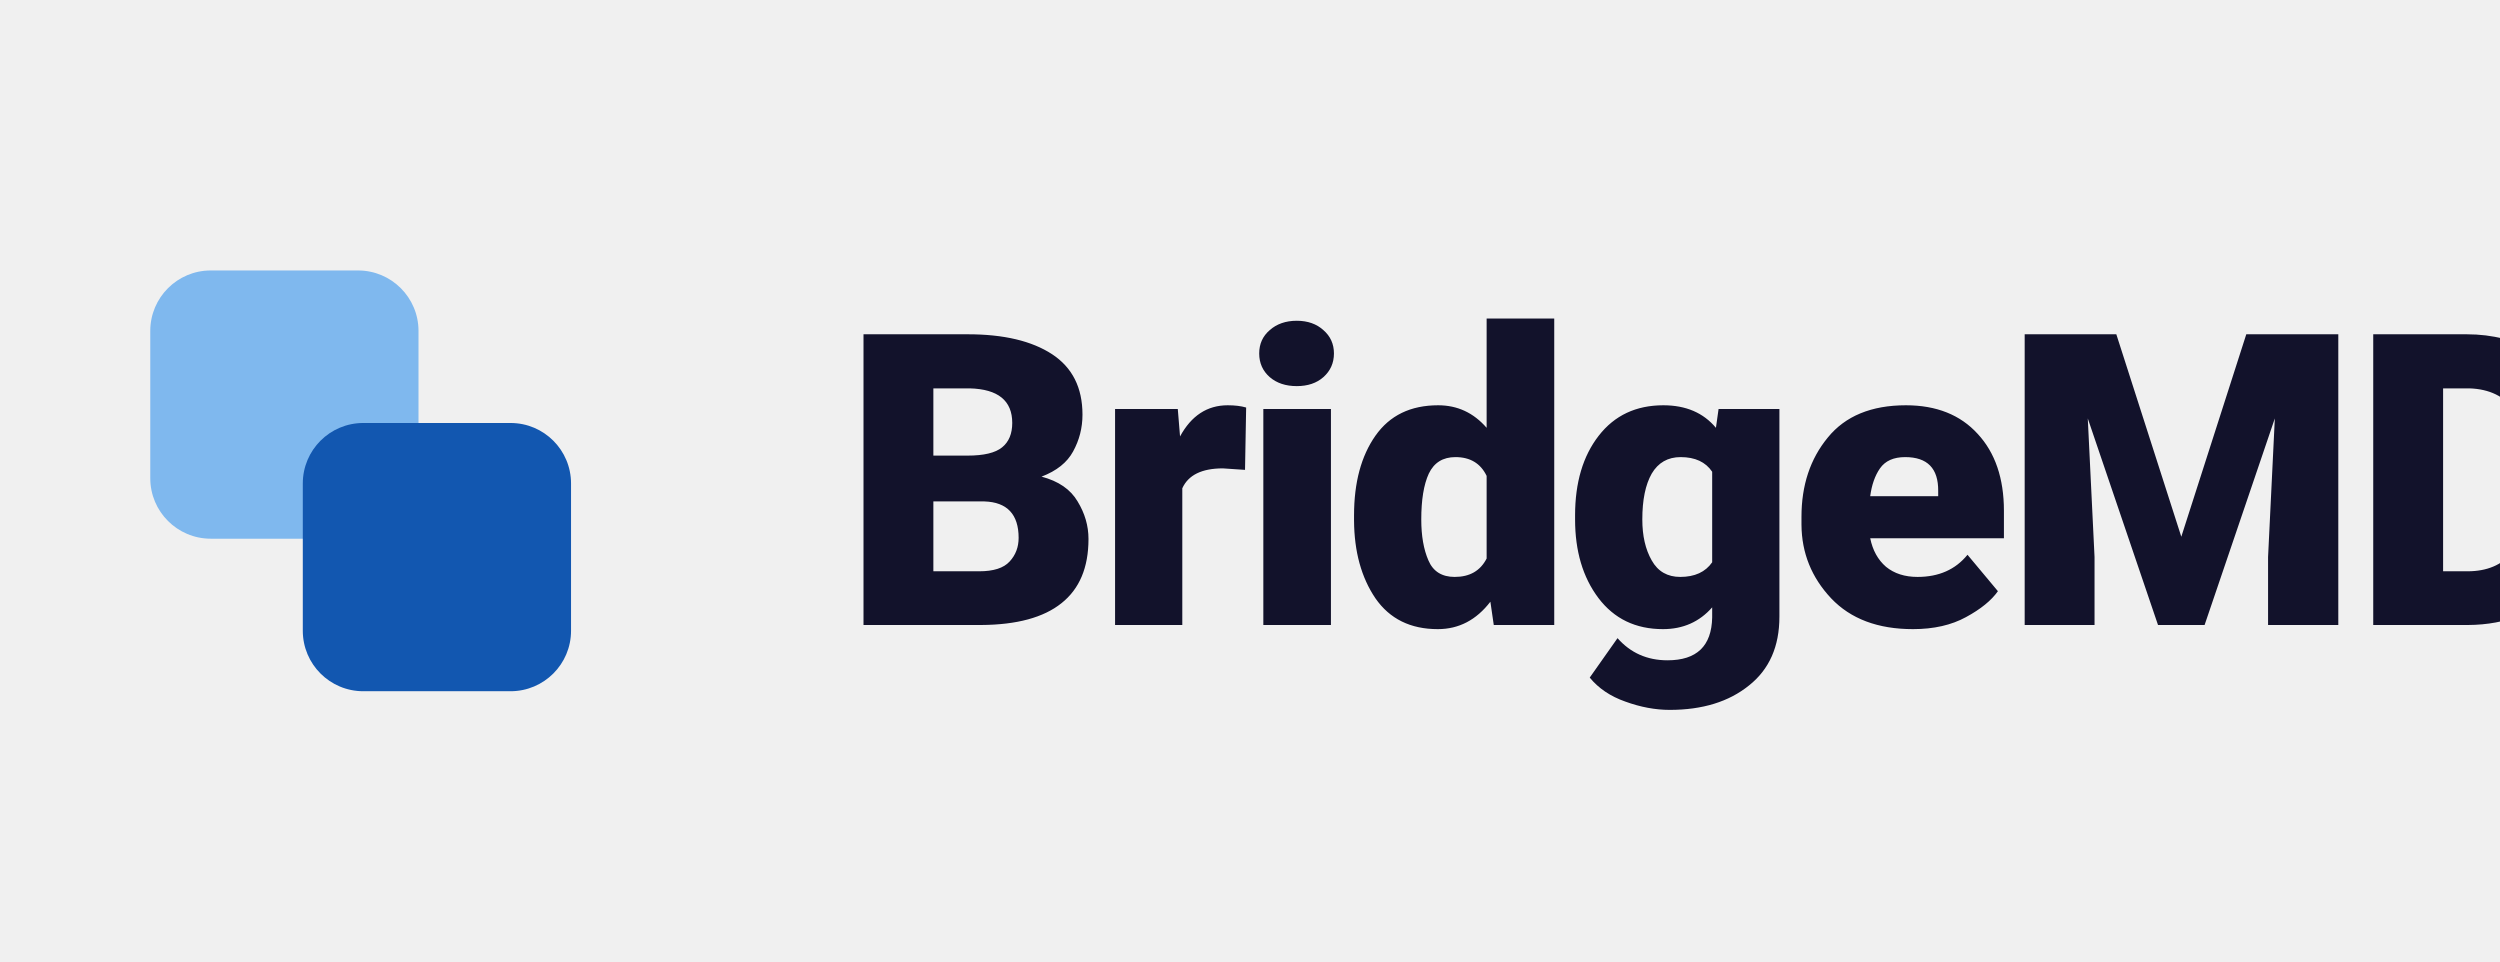
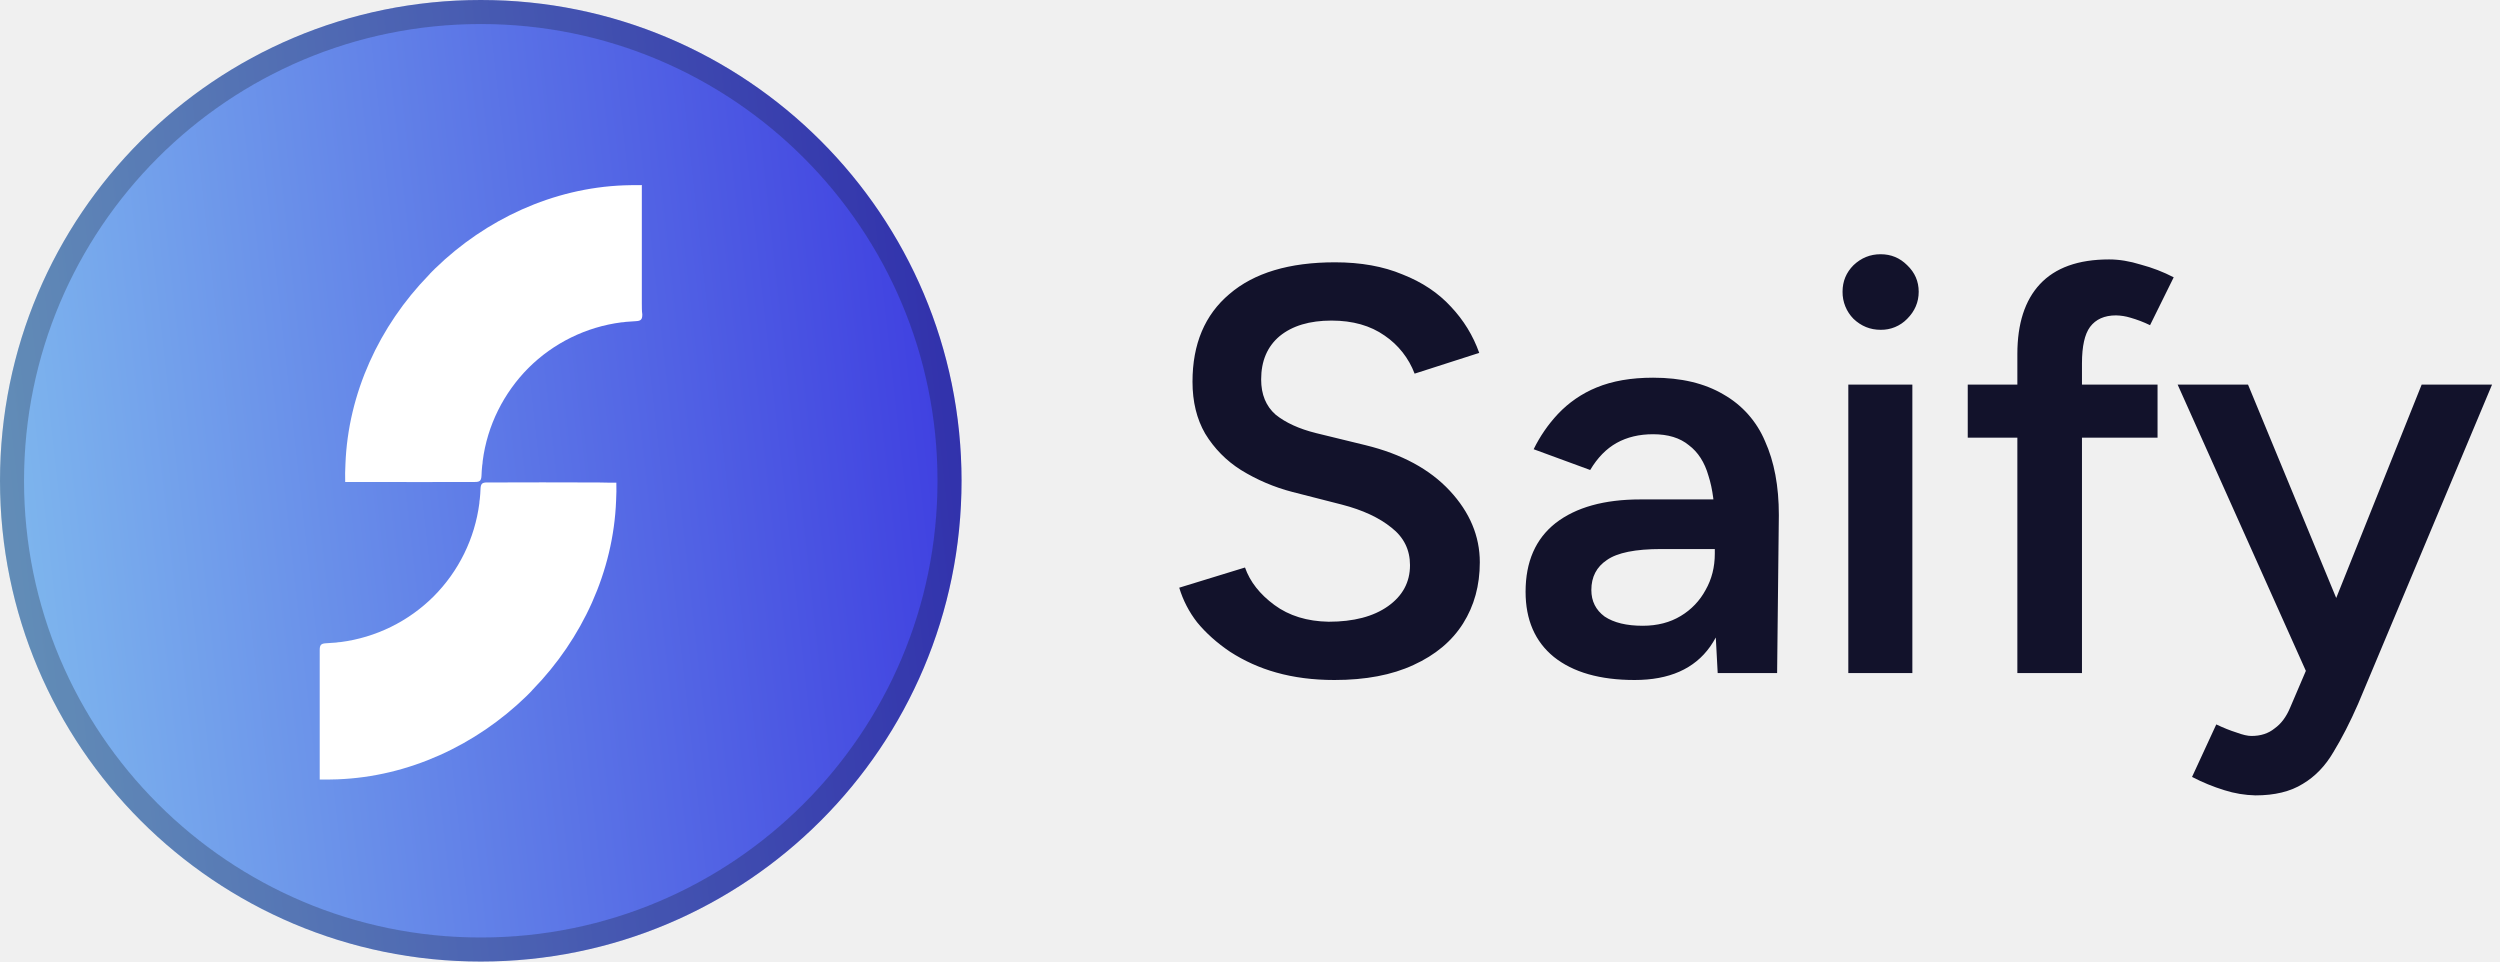
- <svg xmlns="http://www.w3.org/2000/svg" width="104" height="40" viewBox="0 0 104 40" fill="none">
-   <g transform="translate(1 6) scale(0.0547)">
-     <path fill="#7fb8ee" d="M142 96H254A46 46 0 0 1 300 142V254A46 46 0 0 1 254 300H142A46 46 0 0 1 96 254V142A46 46 0 0 1 142 96ZM258 212H300V254A46 46 0 0 1 254 300H212V258A46 46 0 0 1 258 212Z" />
-     <path fill="#1257b0" d="M258 212H370A46 46 0 0 1 416 258V370A46 46 0 0 1 370 416H258A46 46 0 0 1 212 370V258A46 46 0 0 1 258 212ZM258 212H300V254A46 46 0 0 1 254 300H212V258A46 46 0 0 1 258 212Z" />
-   </g>
-   <text x="35" y="26" textLength="66" lengthAdjust="spacingAndGlyphs" font-family="system-ui,-apple-system,Segoe UI,Roboto,Arial,sans-serif" font-size="17" font-weight="800" letter-spacing="-0.4" fill="#12122b">BridgeMD</text>
+ <svg xmlns="http://www.w3.org/2000/svg" width="104" height="40" fill="none">
+   <path fill="url(#a)" d="M20 40c11.046 0 20-8.954 20-20S31.046 0 20 0 0 8.954 0 20s8.954 20 20 20" />
+   <path stroke="#0A0A0B" stroke-opacity=".24" d="M39.5 20c0 10.77-8.73 19.5-19.5 19.5S.5 30.77.5 20 9.23.5 20 .5 39.5 9.23 39.5 20Z" />
+   <path fill="#fff" d="M26.7 12.63V7.7c-.25 0-.5 0-.74.01-2.95.11-5.75 1.41-7.86 3.46l-.02.02-.12.12c-.04.04-.08.08-.11.12l-.02.02c-2.05 2.11-3.35 4.91-3.46 7.86-.01.25-.02.49-.01.74h1.25c1.23 0 2.45.01 3.68 0h.46c.2 0 .27-.04.28-.26.01-.14.01-.29.03-.43.01-.06.02-.12.02-.18.19-1.49.88-2.84 1.9-3.87a6.7 6.7 0 0 1 3.87-1.9c.06 0 .12-.01.18-.02l.43-.03c.21-.01.26-.08.26-.28-.02-.14-.02-.29-.02-.45m-2.29 7.44c-1.23 0-2.45-.01-3.68 0h-.46c-.2 0-.27.04-.28.26-.01.14-.01.29-.03.43-.01.06-.02.12-.02.18a6.7 6.7 0 0 1-1.9 3.87 6.7 6.7 0 0 1-3.87 1.9c-.06 0-.12.01-.18.02l-.43.03c-.21.01-.26.08-.26.28v5.39c.25 0 .5 0 .74-.01 2.95-.11 5.75-1.41 7.86-3.46l.02-.02.12-.12c.04-.04.08-.08.11-.12l.02-.02c2.05-2.11 3.35-4.91 3.46-7.86.01-.25.02-.49.01-.74h-.24c-.32-.01-.65-.01-.99-.01" />
+   <path fill="#12122B" d="M55.512 28.288q-1.32 0-2.424-.312a7 7 0 0 1-1.92-.864q-.816-.552-1.368-1.224a4.4 4.4 0 0 1-.744-1.44l2.736-.84q.312.888 1.224 1.56t2.256.696q1.56 0 2.472-.648t.912-1.704q0-.96-.768-1.56-.768-.624-2.064-.96l-2.064-.528a7.8 7.8 0 0 1-2.136-.912 4.6 4.6 0 0 1-1.488-1.512q-.528-.912-.528-2.16 0-2.352 1.536-3.648 1.536-1.32 4.392-1.32 1.608 0 2.808.504 1.224.48 2.016 1.344.792.84 1.176 1.92l-2.688.864A3.34 3.34 0 0 0 57.6 13.96q-.888-.624-2.208-.624-1.368 0-2.16.648-.768.648-.768 1.8 0 .936.6 1.464.624.504 1.68.768l2.064.504q2.256.552 3.504 1.896t1.248 2.976q0 1.44-.696 2.544T58.8 27.664q-1.344.624-3.288.624M71.456 28l-.12-2.256v-3.912q0-1.224-.264-2.04-.24-.84-.816-1.272-.552-.456-1.488-.456-.864 0-1.512.36t-1.104 1.128l-2.352-.864a6 6 0 0 1 1.008-1.464 4.6 4.6 0 0 1 1.608-1.104q.984-.408 2.352-.408 1.752 0 2.928.696a4.02 4.02 0 0 1 1.728 1.944Q74 19.624 74 21.424L73.928 28zM68 28.288q-2.16 0-3.36-.96-1.176-.96-1.176-2.712 0-1.872 1.248-2.856 1.272-.984 3.528-.984h3.216v2.064h-2.352q-1.608 0-2.256.456-.648.432-.648 1.248 0 .696.552 1.104.576.384 1.584.384.912 0 1.584-.408a2.8 2.8 0 0 0 1.032-1.08q.384-.672.384-1.512h.792q0 2.448-.984 3.864-.984 1.392-3.144 1.392M76.89 28V16h2.664v12zm1.344-14.28q-.648 0-1.128-.456a1.58 1.58 0 0 1-.456-1.128q0-.648.456-1.104.48-.456 1.128-.456t1.104.456q.48.456.48 1.104t-.48 1.128a1.5 1.5 0 0 1-1.104.456M83.922 28V14.728q0-1.896.936-2.904.96-1.032 2.88-1.032.624 0 1.32.216.72.192 1.368.528l-.984 1.992a5 5 0 0 0-.816-.312 2.2 2.2 0 0 0-.6-.096q-.72 0-1.08.48-.336.456-.336 1.512V28zm-2.064-9.792V16h7.896v2.208zm11.971 14.88a4.6 4.6 0 0 1-1.296-.216 8 8 0 0 1-1.344-.552l1.008-2.184q.456.216.84.336.384.144.624.144.576 0 .96-.312.408-.288.648-.864l1.416-3.312L100.741 16h2.928l-5.568 13.272q-.504 1.152-1.032 2.016-.504.864-1.272 1.32-.768.48-1.968.48M95.965 28 90.59 16h2.928l4.176 10.104.864 1.896h-2.592Z" />
+   <defs>
+     <linearGradient id="a" x1="8.884" x2="52.802" y1="119.57" y2="114.666" gradientUnits="userSpaceOnUse">
+       <stop offset=".04" stop-color="#7fb8ee" />
+       <stop offset=".96" stop-color="#3E3EE0" />
+     </linearGradient>
+   </defs>
</svg>
